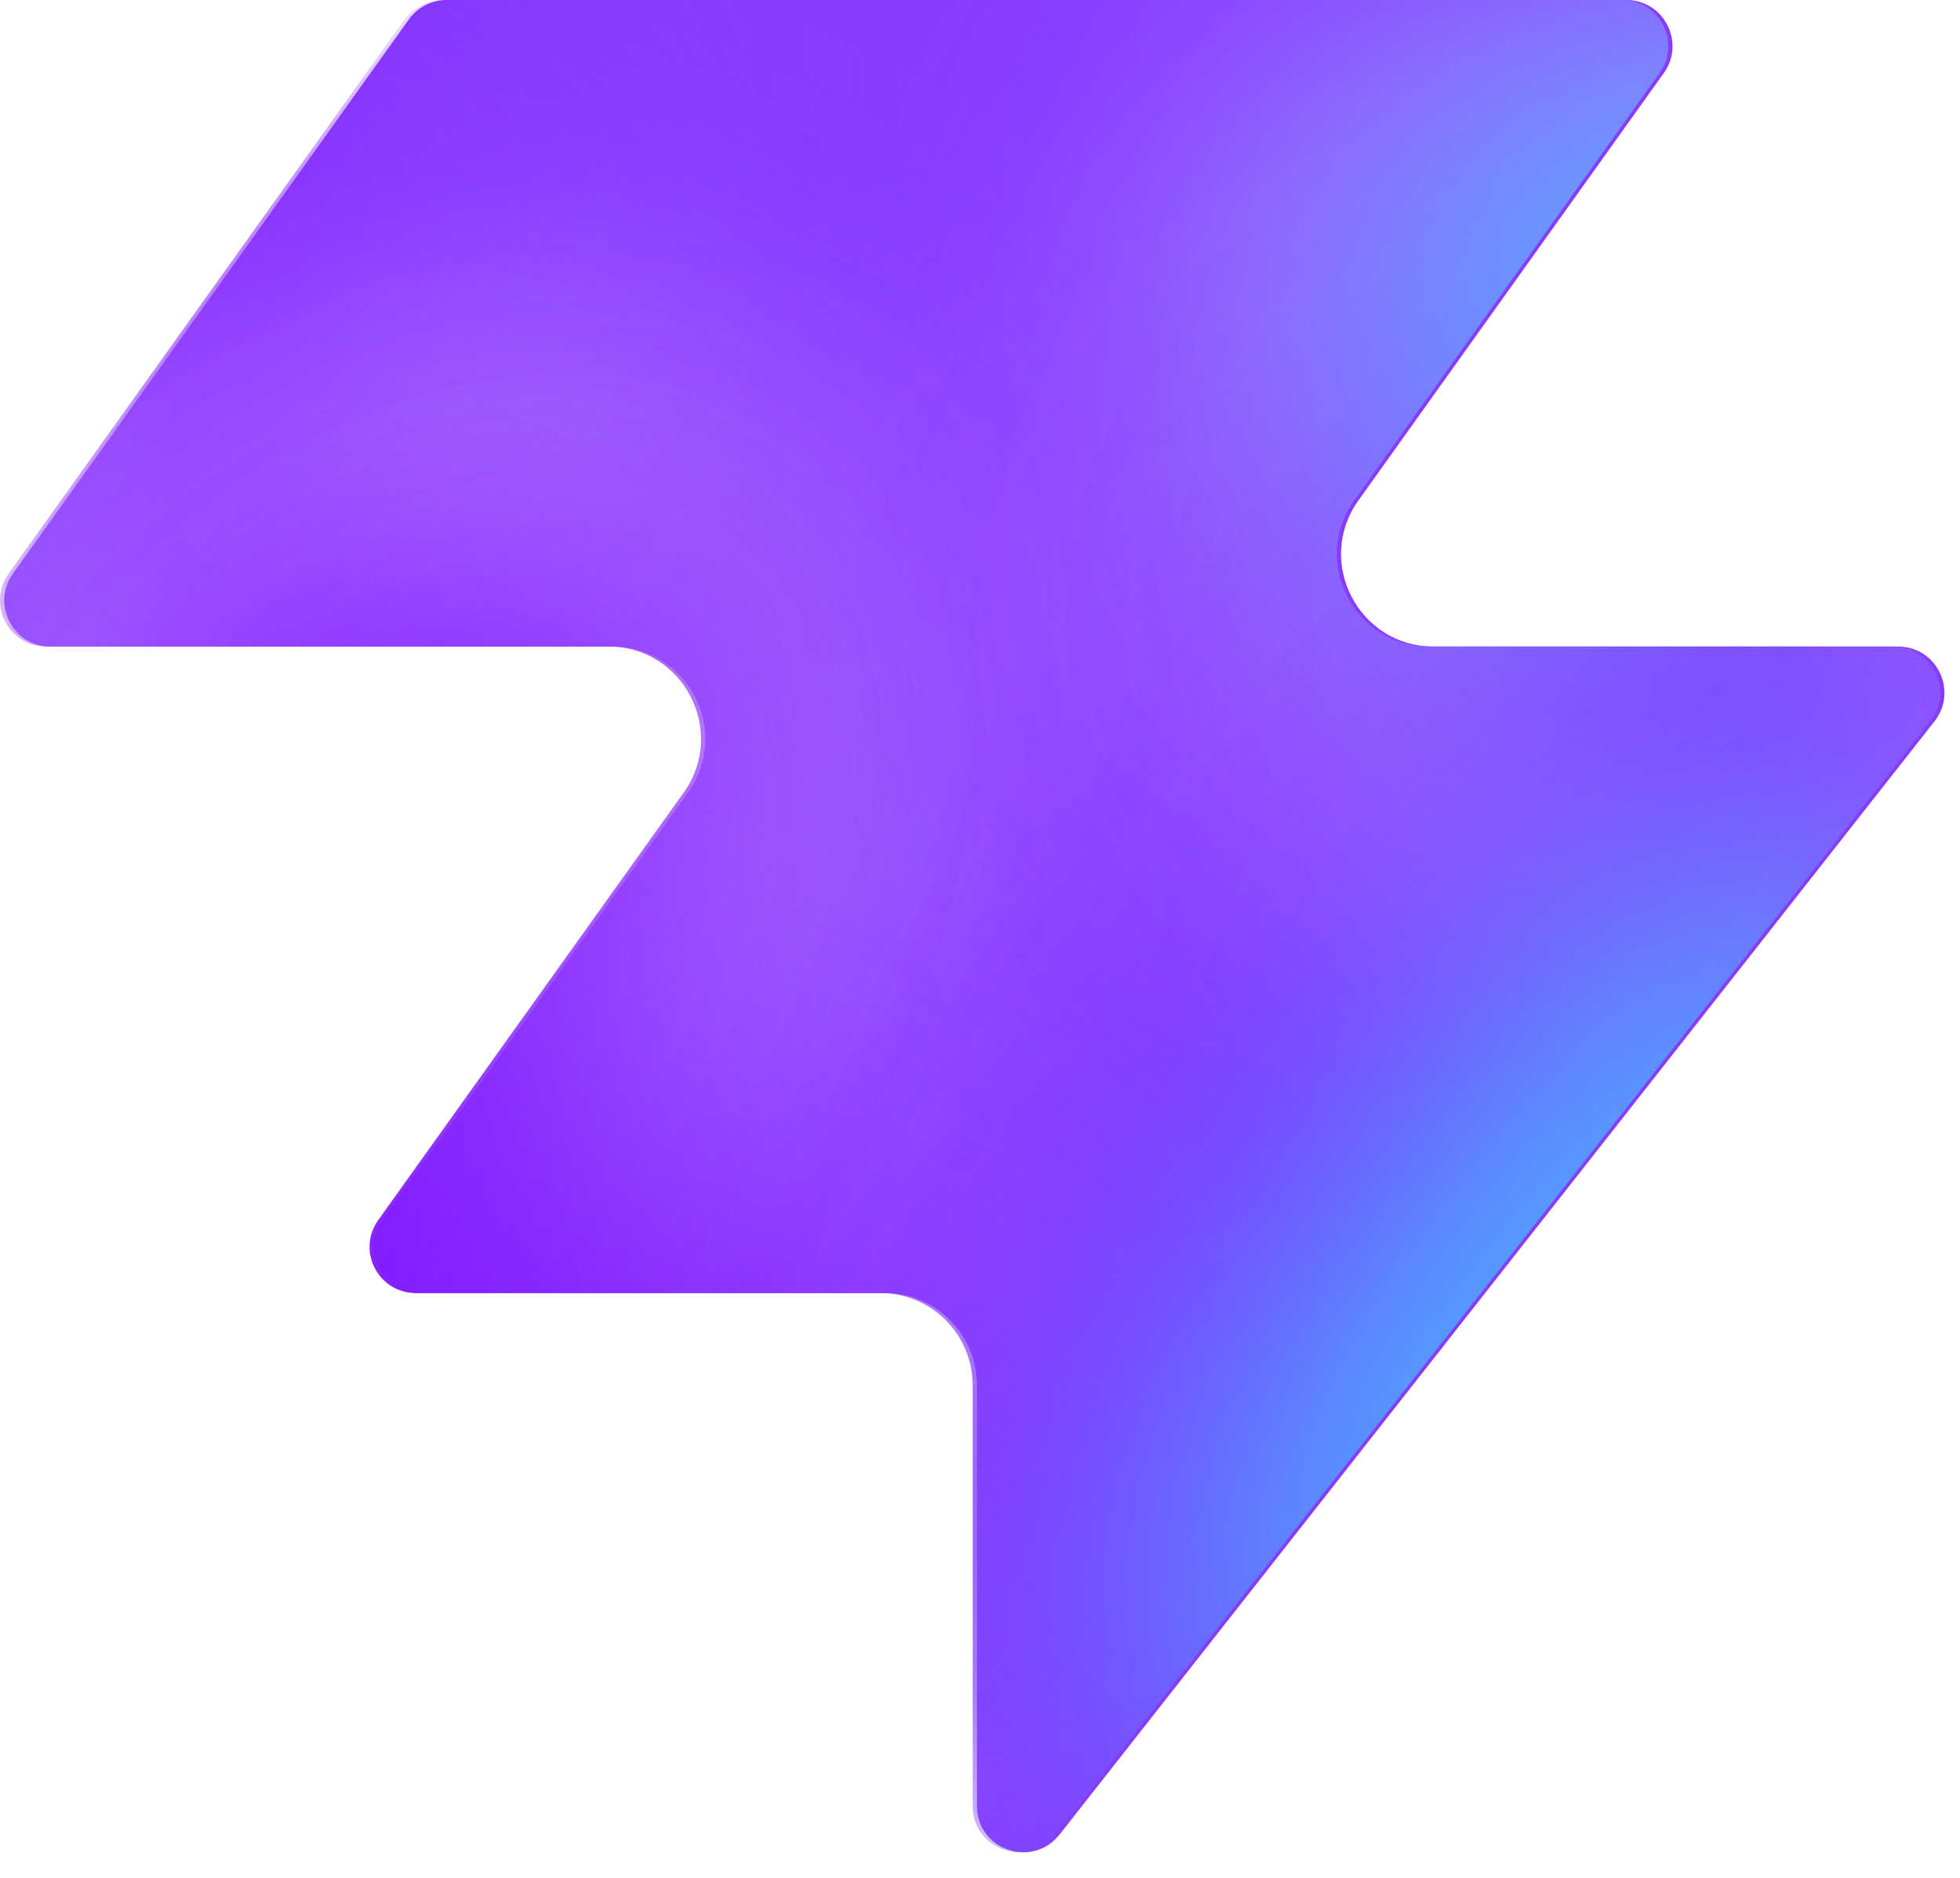
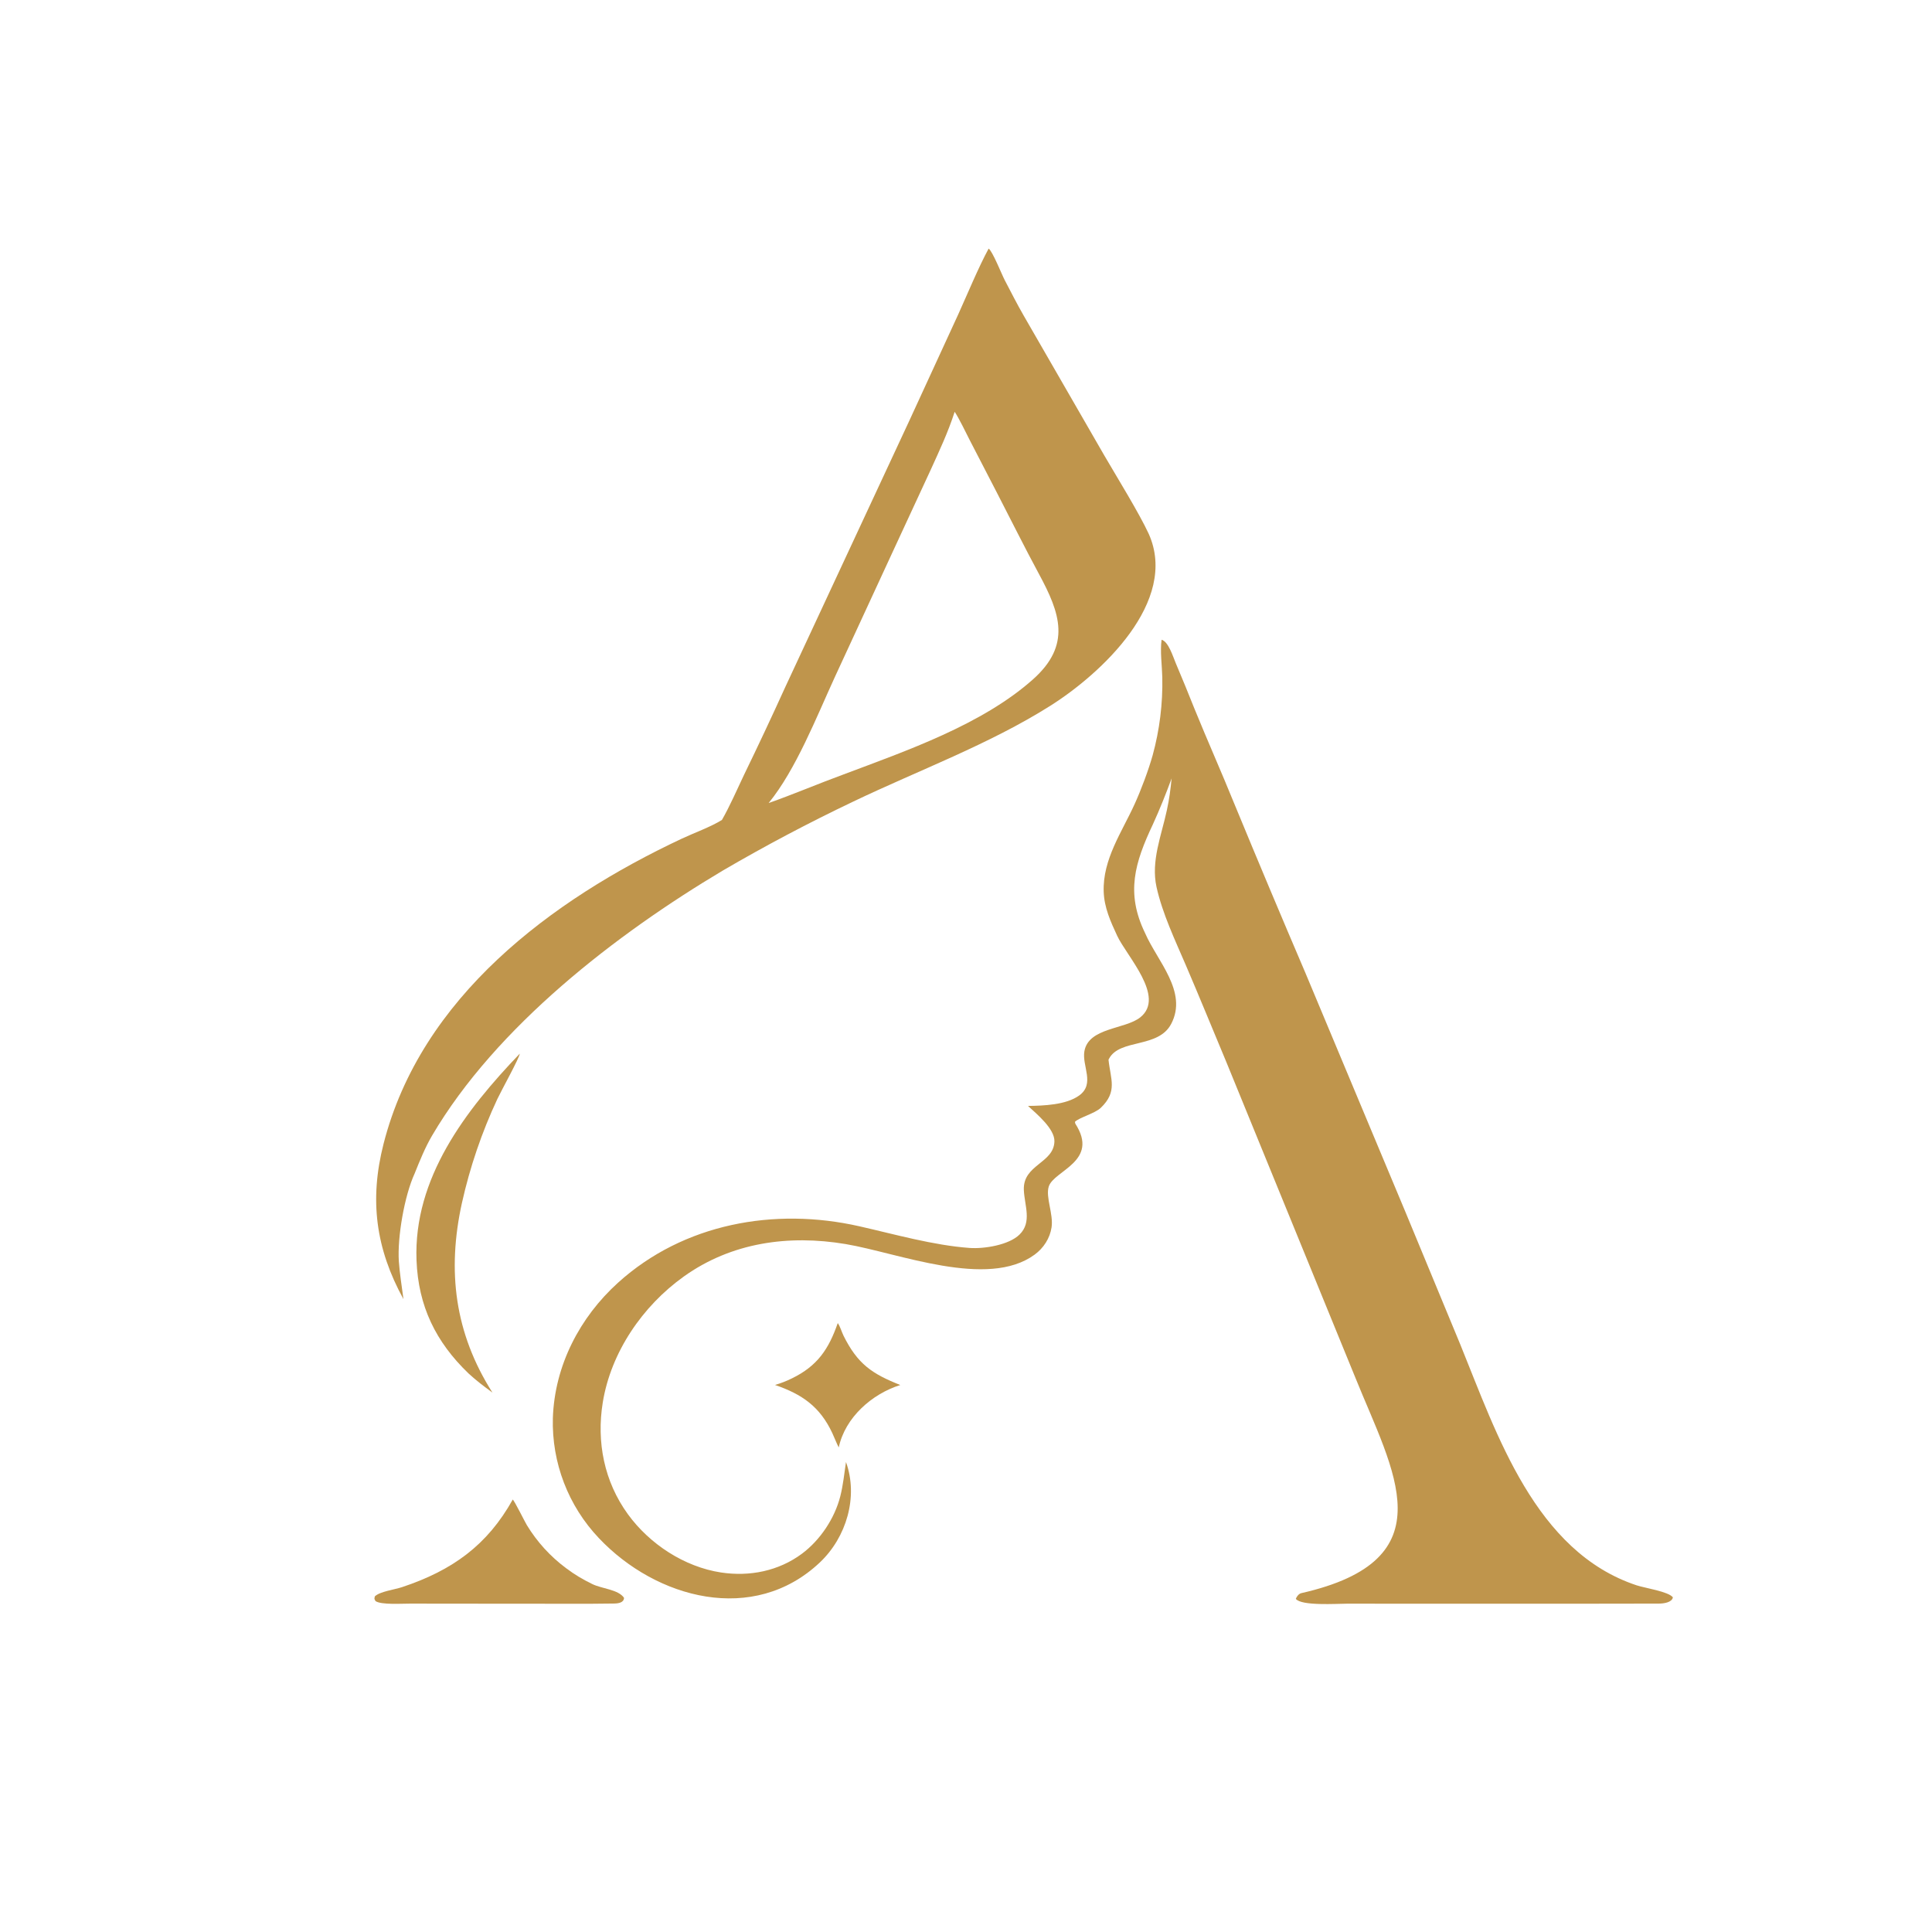
- <svg xmlns="http://www.w3.org/2000/svg" width="48" height="46" fill="none" viewBox="0 0 48 46">
-   <path fill="#863bff" d="M25.946 44.938c-.664.845-2.021.375-2.021-.698V33.937a2.26 2.26 0 0 0-2.262-2.262H10.287c-.92 0-1.456-1.04-.92-1.788l7.48-10.471c1.07-1.497 0-3.578-1.842-3.578H1.237c-.92 0-1.456-1.04-.92-1.788L10.013.474c.214-.297.556-.474.92-.474h28.894c.92 0 1.456 1.04.92 1.788l-7.48 10.471c-1.07 1.498 0 3.579 1.842 3.579h11.377c.943 0 1.473 1.088.89 1.83L25.947 44.94z" style="fill:#863bff;fill:color(display-p3 .525 .23 1);fill-opacity:1" />
-   <mask id="a" width="48" height="46" x="0" y="0" maskUnits="userSpaceOnUse" style="mask-type:alpha">
-     <path fill="#000" d="M25.842 44.938c-.664.844-2.021.375-2.021-.698V33.937a2.26 2.26 0 0 0-2.262-2.262H10.183c-.92 0-1.456-1.04-.92-1.788l7.48-10.471c1.07-1.498 0-3.579-1.842-3.579H1.133c-.92 0-1.456-1.04-.92-1.787L9.91.473c.214-.297.556-.474.92-.474h28.894c.92 0 1.456 1.04.92 1.788l-7.48 10.471c-1.07 1.498 0 3.578 1.842 3.578h11.377c.943 0 1.473 1.088.89 1.832L25.843 44.94z" style="fill:#000;fill-opacity:1" />
-   </mask>
-   <g mask="url(#a)">
-     <g filter="url(#b)">
-       <ellipse cx="5.508" cy="14.704" fill="#ede6ff" rx="5.508" ry="14.704" style="fill:#ede6ff;fill:color(display-p3 .927 .903 1);fill-opacity:1" transform="matrix(.00324 1 1 -.00324 -4.47 31.516)" />
-     </g>
-     <g filter="url(#c)">
-       <ellipse cx="10.399" cy="29.851" fill="#ede6ff" rx="10.399" ry="29.851" style="fill:#ede6ff;fill:color(display-p3 .927 .903 1);fill-opacity:1" transform="matrix(.00324 1 1 -.00324 -39.328 7.883)" />
-     </g>
-     <g filter="url(#d)">
-       <ellipse cx="5.508" cy="30.487" fill="#7e14ff" rx="5.508" ry="30.487" style="fill:#7e14ff;fill:color(display-p3 .492 .077 1);fill-opacity:1" transform="rotate(89.814 -25.913 -14.639)scale(1 -1)" />
-     </g>
-     <g filter="url(#e)">
-       <ellipse cx="5.508" cy="30.599" fill="#7e14ff" rx="5.508" ry="30.599" style="fill:#7e14ff;fill:color(display-p3 .492 .077 1);fill-opacity:1" transform="rotate(89.814 -32.644 -3.334)scale(1 -1)" />
-     </g>
-     <g filter="url(#f)">
-       <ellipse cx="5.508" cy="30.599" fill="#7e14ff" rx="5.508" ry="30.599" style="fill:#7e14ff;fill:color(display-p3 .492 .077 1);fill-opacity:1" transform="matrix(.00324 1 1 -.00324 -34.34 30.47)" />
-     </g>
-     <g filter="url(#g)">
-       <ellipse cx="14.072" cy="22.078" fill="#ede6ff" rx="14.072" ry="22.078" style="fill:#ede6ff;fill:color(display-p3 .927 .903 1);fill-opacity:1" transform="rotate(93.35 24.506 48.493)scale(-1 1)" />
-     </g>
-     <g filter="url(#h)">
-       <ellipse cx="3.47" cy="21.501" fill="#7e14ff" rx="3.47" ry="21.501" style="fill:#7e14ff;fill:color(display-p3 .492 .077 1);fill-opacity:1" transform="rotate(89.009 28.708 47.59)scale(-1 1)" />
-     </g>
-     <g filter="url(#i)">
-       <ellipse cx="3.47" cy="21.501" fill="#7e14ff" rx="3.47" ry="21.501" style="fill:#7e14ff;fill:color(display-p3 .492 .077 1);fill-opacity:1" transform="rotate(89.009 28.708 47.59)scale(-1 1)" />
-     </g>
-     <g filter="url(#j)">
-       <ellipse cx=".387" cy="8.972" fill="#7e14ff" rx="4.407" ry="29.108" style="fill:#7e14ff;fill:color(display-p3 .492 .077 1);fill-opacity:1" transform="rotate(39.51 .387 8.972)" />
-     </g>
-     <g filter="url(#k)">
-       <ellipse cx="47.523" cy="-6.092" fill="#7e14ff" rx="4.407" ry="29.108" style="fill:#7e14ff;fill:color(display-p3 .492 .077 1);fill-opacity:1" transform="rotate(37.892 47.523 -6.092)" />
-     </g>
-     <g filter="url(#l)">
-       <ellipse cx="41.412" cy="6.333" fill="#47bfff" rx="5.971" ry="9.665" style="fill:#47bfff;fill:color(display-p3 .28 .748 1);fill-opacity:1" transform="rotate(37.892 41.412 6.333)" />
-     </g>
-     <g filter="url(#m)">
-       <ellipse cx="-1.879" cy="38.332" fill="#7e14ff" rx="4.407" ry="29.108" style="fill:#7e14ff;fill:color(display-p3 .492 .077 1);fill-opacity:1" transform="rotate(37.892 -1.88 38.332)" />
-     </g>
-     <g filter="url(#n)">
-       <ellipse cx="-1.879" cy="38.332" fill="#7e14ff" rx="4.407" ry="29.108" style="fill:#7e14ff;fill:color(display-p3 .492 .077 1);fill-opacity:1" transform="rotate(37.892 -1.88 38.332)" />
-     </g>
-     <g filter="url(#o)">
-       <ellipse cx="35.651" cy="29.907" fill="#7e14ff" rx="4.407" ry="29.108" style="fill:#7e14ff;fill:color(display-p3 .492 .077 1);fill-opacity:1" transform="rotate(37.892 35.651 29.907)" />
-     </g>
-     <g filter="url(#p)">
-       <ellipse cx="38.418" cy="32.4" fill="#47bfff" rx="5.971" ry="15.297" style="fill:#47bfff;fill:color(display-p3 .28 .748 1);fill-opacity:1" transform="rotate(37.892 38.418 32.4)" />
-     </g>
-   </g>
-   <defs>
-     <filter id="b" width="60.045" height="41.654" x="-19.77" y="16.149" color-interpolation-filters="sRGB" filterUnits="userSpaceOnUse">
-       <feFlood flood-opacity="0" result="BackgroundImageFix" />
-       <feBlend in="SourceGraphic" in2="BackgroundImageFix" result="shape" />
-       <feGaussianBlur result="effect1_foregroundBlur_2002_17158" stdDeviation="7.659" />
-     </filter>
-     <filter id="c" width="90.34" height="51.437" x="-54.613" y="-7.533" color-interpolation-filters="sRGB" filterUnits="userSpaceOnUse">
-       <feFlood flood-opacity="0" result="BackgroundImageFix" />
-       <feBlend in="SourceGraphic" in2="BackgroundImageFix" result="shape" />
-       <feGaussianBlur result="effect1_foregroundBlur_2002_17158" stdDeviation="7.659" />
-     </filter>
-     <filter id="d" width="79.355" height="29.4" x="-49.64" y="2.03" color-interpolation-filters="sRGB" filterUnits="userSpaceOnUse">
-       <feFlood flood-opacity="0" result="BackgroundImageFix" />
-       <feBlend in="SourceGraphic" in2="BackgroundImageFix" result="shape" />
-       <feGaussianBlur result="effect1_foregroundBlur_2002_17158" stdDeviation="4.596" />
-     </filter>
-     <filter id="e" width="79.579" height="29.4" x="-45.045" y="20.029" color-interpolation-filters="sRGB" filterUnits="userSpaceOnUse">
-       <feFlood flood-opacity="0" result="BackgroundImageFix" />
-       <feBlend in="SourceGraphic" in2="BackgroundImageFix" result="shape" />
-       <feGaussianBlur result="effect1_foregroundBlur_2002_17158" stdDeviation="4.596" />
-     </filter>
-     <filter id="f" width="79.579" height="29.4" x="-43.513" y="21.178" color-interpolation-filters="sRGB" filterUnits="userSpaceOnUse">
-       <feFlood flood-opacity="0" result="BackgroundImageFix" />
-       <feBlend in="SourceGraphic" in2="BackgroundImageFix" result="shape" />
-       <feGaussianBlur result="effect1_foregroundBlur_2002_17158" stdDeviation="4.596" />
-     </filter>
-     <filter id="g" width="74.749" height="58.852" x="15.756" y="-17.901" color-interpolation-filters="sRGB" filterUnits="userSpaceOnUse">
-       <feFlood flood-opacity="0" result="BackgroundImageFix" />
-       <feBlend in="SourceGraphic" in2="BackgroundImageFix" result="shape" />
-       <feGaussianBlur result="effect1_foregroundBlur_2002_17158" stdDeviation="7.659" />
-     </filter>
-     <filter id="h" width="61.377" height="25.362" x="23.548" y="2.284" color-interpolation-filters="sRGB" filterUnits="userSpaceOnUse">
-       <feFlood flood-opacity="0" result="BackgroundImageFix" />
-       <feBlend in="SourceGraphic" in2="BackgroundImageFix" result="shape" />
-       <feGaussianBlur result="effect1_foregroundBlur_2002_17158" stdDeviation="4.596" />
-     </filter>
-     <filter id="i" width="61.377" height="25.362" x="23.548" y="2.284" color-interpolation-filters="sRGB" filterUnits="userSpaceOnUse">
-       <feFlood flood-opacity="0" result="BackgroundImageFix" />
-       <feBlend in="SourceGraphic" in2="BackgroundImageFix" result="shape" />
-       <feGaussianBlur result="effect1_foregroundBlur_2002_17158" stdDeviation="4.596" />
-     </filter>
-     <filter id="j" width="56.045" height="63.649" x="-27.636" y="-22.853" color-interpolation-filters="sRGB" filterUnits="userSpaceOnUse">
-       <feFlood flood-opacity="0" result="BackgroundImageFix" />
-       <feBlend in="SourceGraphic" in2="BackgroundImageFix" result="shape" />
-       <feGaussianBlur result="effect1_foregroundBlur_2002_17158" stdDeviation="4.596" />
-     </filter>
-     <filter id="k" width="54.814" height="64.646" x="20.116" y="-38.415" color-interpolation-filters="sRGB" filterUnits="userSpaceOnUse">
-       <feFlood flood-opacity="0" result="BackgroundImageFix" />
-       <feBlend in="SourceGraphic" in2="BackgroundImageFix" result="shape" />
-       <feGaussianBlur result="effect1_foregroundBlur_2002_17158" stdDeviation="4.596" />
-     </filter>
-     <filter id="l" width="33.541" height="35.313" x="24.641" y="-11.323" color-interpolation-filters="sRGB" filterUnits="userSpaceOnUse">
-       <feFlood flood-opacity="0" result="BackgroundImageFix" />
-       <feBlend in="SourceGraphic" in2="BackgroundImageFix" result="shape" />
-       <feGaussianBlur result="effect1_foregroundBlur_2002_17158" stdDeviation="4.596" />
-     </filter>
-     <filter id="m" width="54.814" height="64.646" x="-29.286" y="6.009" color-interpolation-filters="sRGB" filterUnits="userSpaceOnUse">
-       <feFlood flood-opacity="0" result="BackgroundImageFix" />
-       <feBlend in="SourceGraphic" in2="BackgroundImageFix" result="shape" />
-       <feGaussianBlur result="effect1_foregroundBlur_2002_17158" stdDeviation="4.596" />
-     </filter>
-     <filter id="n" width="54.814" height="64.646" x="-29.286" y="6.009" color-interpolation-filters="sRGB" filterUnits="userSpaceOnUse">
-       <feFlood flood-opacity="0" result="BackgroundImageFix" />
-       <feBlend in="SourceGraphic" in2="BackgroundImageFix" result="shape" />
-       <feGaussianBlur result="effect1_foregroundBlur_2002_17158" stdDeviation="4.596" />
-     </filter>
-     <filter id="o" width="54.814" height="64.646" x="8.244" y="-2.416" color-interpolation-filters="sRGB" filterUnits="userSpaceOnUse">
-       <feFlood flood-opacity="0" result="BackgroundImageFix" />
-       <feBlend in="SourceGraphic" in2="BackgroundImageFix" result="shape" />
-       <feGaussianBlur result="effect1_foregroundBlur_2002_17158" stdDeviation="4.596" />
-     </filter>
-     <filter id="p" width="39.409" height="43.623" x="18.713" y="10.588" color-interpolation-filters="sRGB" filterUnits="userSpaceOnUse">
-       <feFlood flood-opacity="0" result="BackgroundImageFix" />
-       <feBlend in="SourceGraphic" in2="BackgroundImageFix" result="shape" />
-       <feGaussianBlur result="effect1_foregroundBlur_2002_17158" stdDeviation="4.596" />
-     </filter>
-   </defs>
+ <svg xmlns="http://www.w3.org/2000/svg" width="1254" height="1254" viewBox="0 0 1254 1254">
+   <path fill="#BF954C" d="M753.945 415.255C758.406 416.413 761.329 426.15 763.161 430.462C767.282 440.193 771.295 449.97 775.198 459.791C783.619 480.492 792.817 501.119 801.18 521.754C816.338 558.482 831.732 595.112 847.363 631.641L912.184 786.56L947.869 872.752C971.586 931.024 996.466 1007.19 1062.33 1029C1067.53 1030.72 1083.07 1033.04 1085.82 1036.8C1085.18 1040.17 1079.74 1040.82 1076.84 1040.84C1062.28 1040.92 1047.72 1040.85 1033.15 1040.91L928.731 1040.91L874.152 1040.9C867.646 1040.91 844.638 1042.46 841.085 1037.77C841.558 1036.3 843.034 1034.43 844.586 1034.07C940.159 1012.43 904.213 954.955 879.792 894.371L795.957 689.29C787.199 668.354 778.648 647.384 769.705 626.521C762.694 610.166 754.512 593.059 750.671 575.792C746.906 558.869 753.94 542.083 757.399 525.761C758.974 518.581 759.744 512.407 760.466 505.211C756.676 515.494 752.83 525.148 748.332 534.996C736.566 559.92 730.549 579.541 743.229 605.621C751.091 623.791 771.163 643.722 760.167 664.615C751.777 680.555 726.973 674.089 719.897 687.049L719.496 687.799C720.811 700.441 725.557 708.526 714.425 719.109C710.61 722.735 700.209 725.452 697.705 728.165L697.936 729.3C713.811 753.854 684.103 759.601 680.723 770.123C678.517 776.992 683.851 788.044 682.537 796.65C681.45 803.77 677.339 810.093 671.56 814.331C640.953 836.774 583.019 813.212 548.85 807.48C511.867 801.276 474.718 806.436 443.764 828.599C417.091 847.697 396.542 877.626 391.238 910.297C387.076 935.938 392.153 961.64 407.555 982.843C421.619 1002.2 444.204 1017.03 468.02 1020.65C486.54 1023.46 505.397 1019.71 520.525 1008.46C532.37 999.642 541.772 985.508 545.409 971.188C547.236 963.993 548.009 956.316 549.103 948.962C557.244 971.56 549.36 997.868 532.142 1014.13C489.17 1054.71 426.067 1037.81 388.739 998.373C368.807 977.388 358.051 949.332 358.845 920.401C359.996 886.283 376.329 854.983 401.199 832.513C443.741 794.076 502.683 783.493 557.644 795.907C580.832 801.145 605.792 808.306 629.376 810.005C638.769 810.682 654.873 808.102 661.743 801.308C669.983 793.265 664.979 782.472 664.546 772.403C663.835 755.861 683.973 755.14 684.388 740.866C684.625 732.721 673.088 723.207 667.251 717.826C677.345 717.682 691.938 717.205 700.458 711.049C710.925 703.487 702.191 691.907 703.838 682.361C706.509 666.871 730.253 668.199 740.13 660.316C756.737 647.061 731.25 620.58 725.11 607.349C720.814 598.092 716.72 589.063 716.374 578.778C715.665 557.718 728.212 540.061 736.472 521.863C740.724 512.493 745.435 499.908 748.163 490.195C752.664 473.734 754.769 456.71 754.412 439.649C754.224 431.847 752.918 422.848 753.945 415.255Z" />
+   <path fill="#BF954C" d="M641.698 161.351C644.261 163.106 650.165 178.078 652.2 181.944C656.259 189.657 660.143 197.424 664.533 205.004L716.792 295.665C724.991 309.753 739.313 332.888 745.621 346.536C765.24 390.405 714.776 437.25 681.632 458.164C641.969 483.19 595.946 500.092 553.716 520.323C524.973 534.013 496.816 548.901 469.32 564.949C400.07 606.175 322.038 666.317 280.474 737.044C275.998 744.662 272.471 753.348 269.179 761.567C262.483 776.131 257.871 802.968 258.868 818.611C259.285 825.147 260.946 836.392 261.872 843.231C243.855 810.42 239.658 778.889 248.945 742.464C273.233 647.213 357.679 584.221 442.446 544.386C450.335 540.679 461.493 536.651 468.578 532.193C473.576 523.557 478.536 512.145 482.864 503.057C492.047 484.16 500.981 465.143 509.664 446.012L590.084 273.337L621.889 204.206C627.619 191.566 635.292 173.073 641.698 161.351ZM498.912 521.222C514.193 515.869 531.809 508.396 547.61 502.623C588.398 487.265 637.396 470.369 670.397 441.023C695.554 418.654 688.112 398.003 674.326 372.502C665.174 355.572 655.823 336.73 646.768 319.218L629.646 286.105C627.127 281.193 622.446 271.426 619.648 267.279C615.234 280.892 609.937 292.057 604.025 305.076L579.131 358.817L541.961 439.246C530.011 465.271 516.626 499.523 498.912 521.222Z" />
+   <path fill="#BF954C" d="M332.823 973.291C333.96 974.255 340.598 987.616 341.958 989.9C348.56 1000.76 357.194 1010.24 367.388 1017.83C373.125 1022.13 377.946 1024.96 384.381 1028.14C390.568 1031.2 401.417 1031.66 405.038 1037.12C404.939 1040.21 401.403 1040.75 398.732 1040.8C389.319 1040.96 379.824 1040.97 370.402 1040.95L316.746 1040.91L266.184 1040.86C261.052 1040.82 247.481 1041.78 243.742 1039.22C242.801 1037.29 242.945 1038.27 243.278 1036.17C246.493 1032.99 256.121 1031.77 260.896 1030.18C293.614 1019.3 316.27 1002.98 332.823 973.291Z" />
+   <path fill="#BF954C" d="M337.376 683.895C337.152 686.625 325.099 708.41 322.851 713.257C312.75 734.832 305.036 757.445 299.846 780.694C290.06 825.049 295.145 865.301 319.624 903.876C313.905 899.683 309.349 896.272 304.115 891.474C282.842 871.008 271.479 847.805 270.346 817.974C268.324 764.695 302.193 720.595 337.376 683.895Z" />
+   <path fill="#BF954C" d="M543.756 858.787C545.168 860.555 546.387 864.703 547.503 866.953C556.679 885.456 566.133 891.742 584.342 898.963C565.934 904.757 548.524 920.053 544.409 939.488C543.081 937.031 541.468 932.815 540.184 930.082C532.112 912.916 520.549 904.945 503.027 898.926C506.809 897.835 510.485 896.407 514.013 894.66C530.601 886.594 537.895 875.629 543.756 858.787Z" />
</svg>
